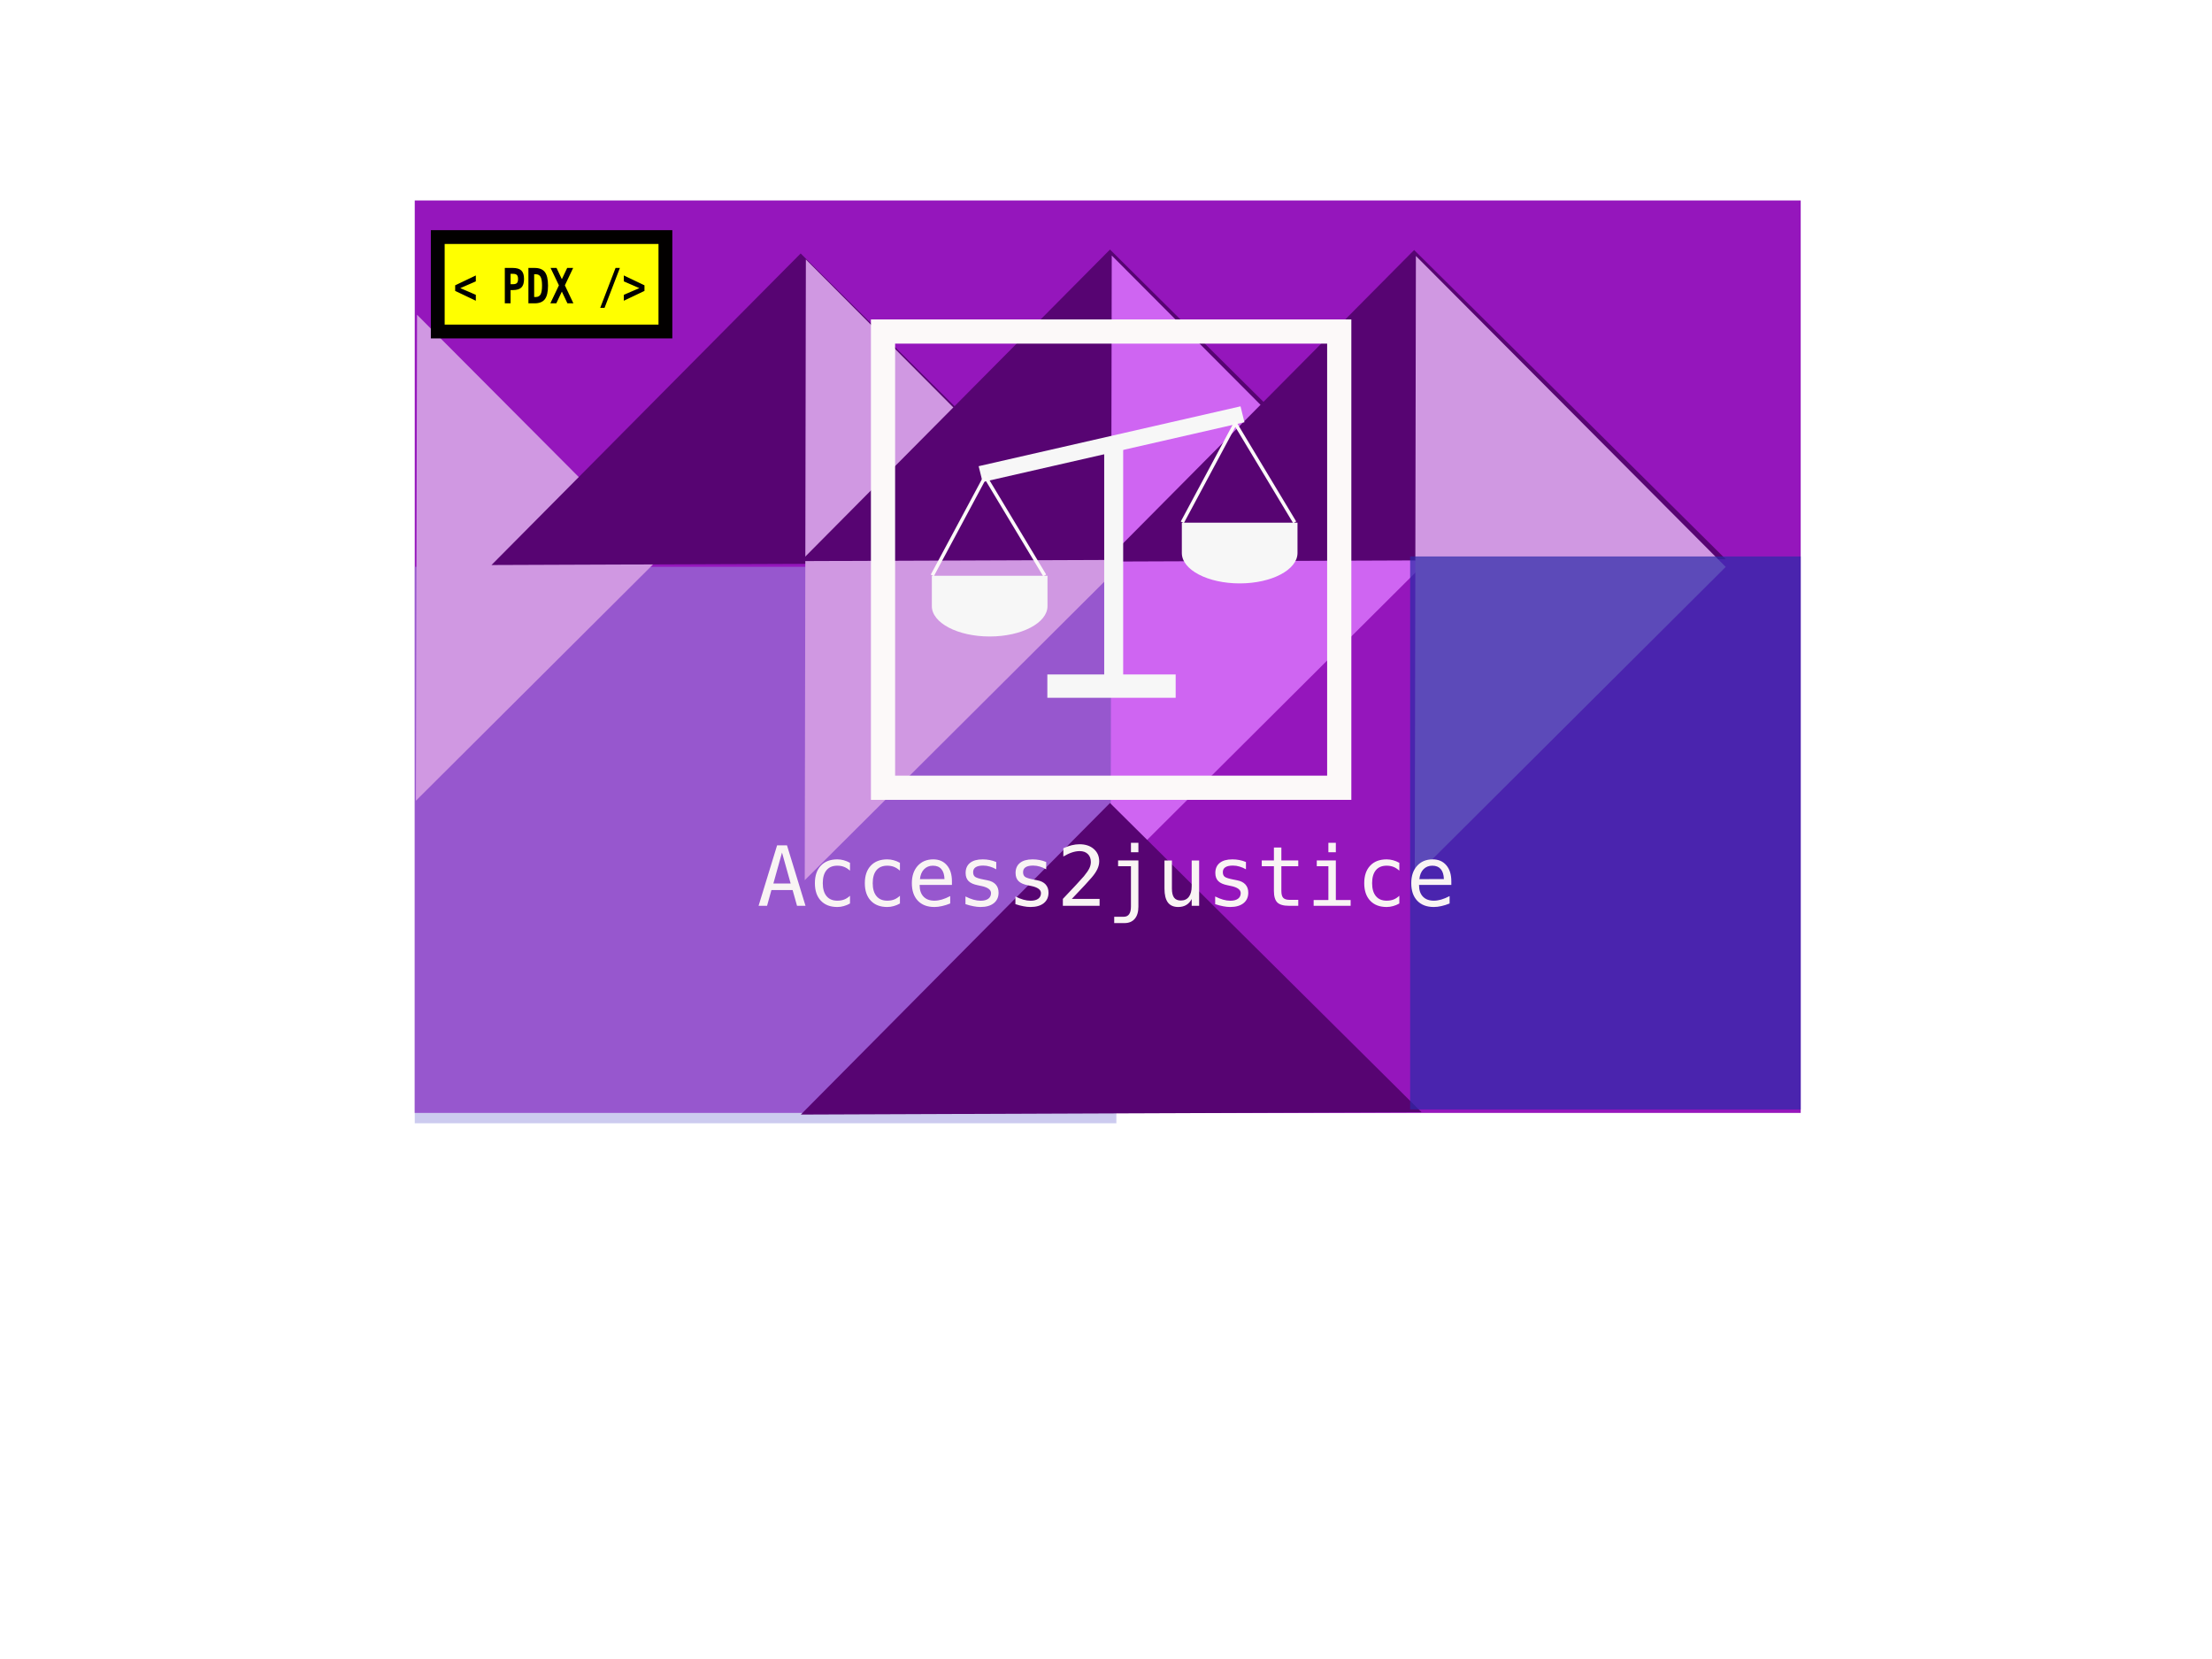
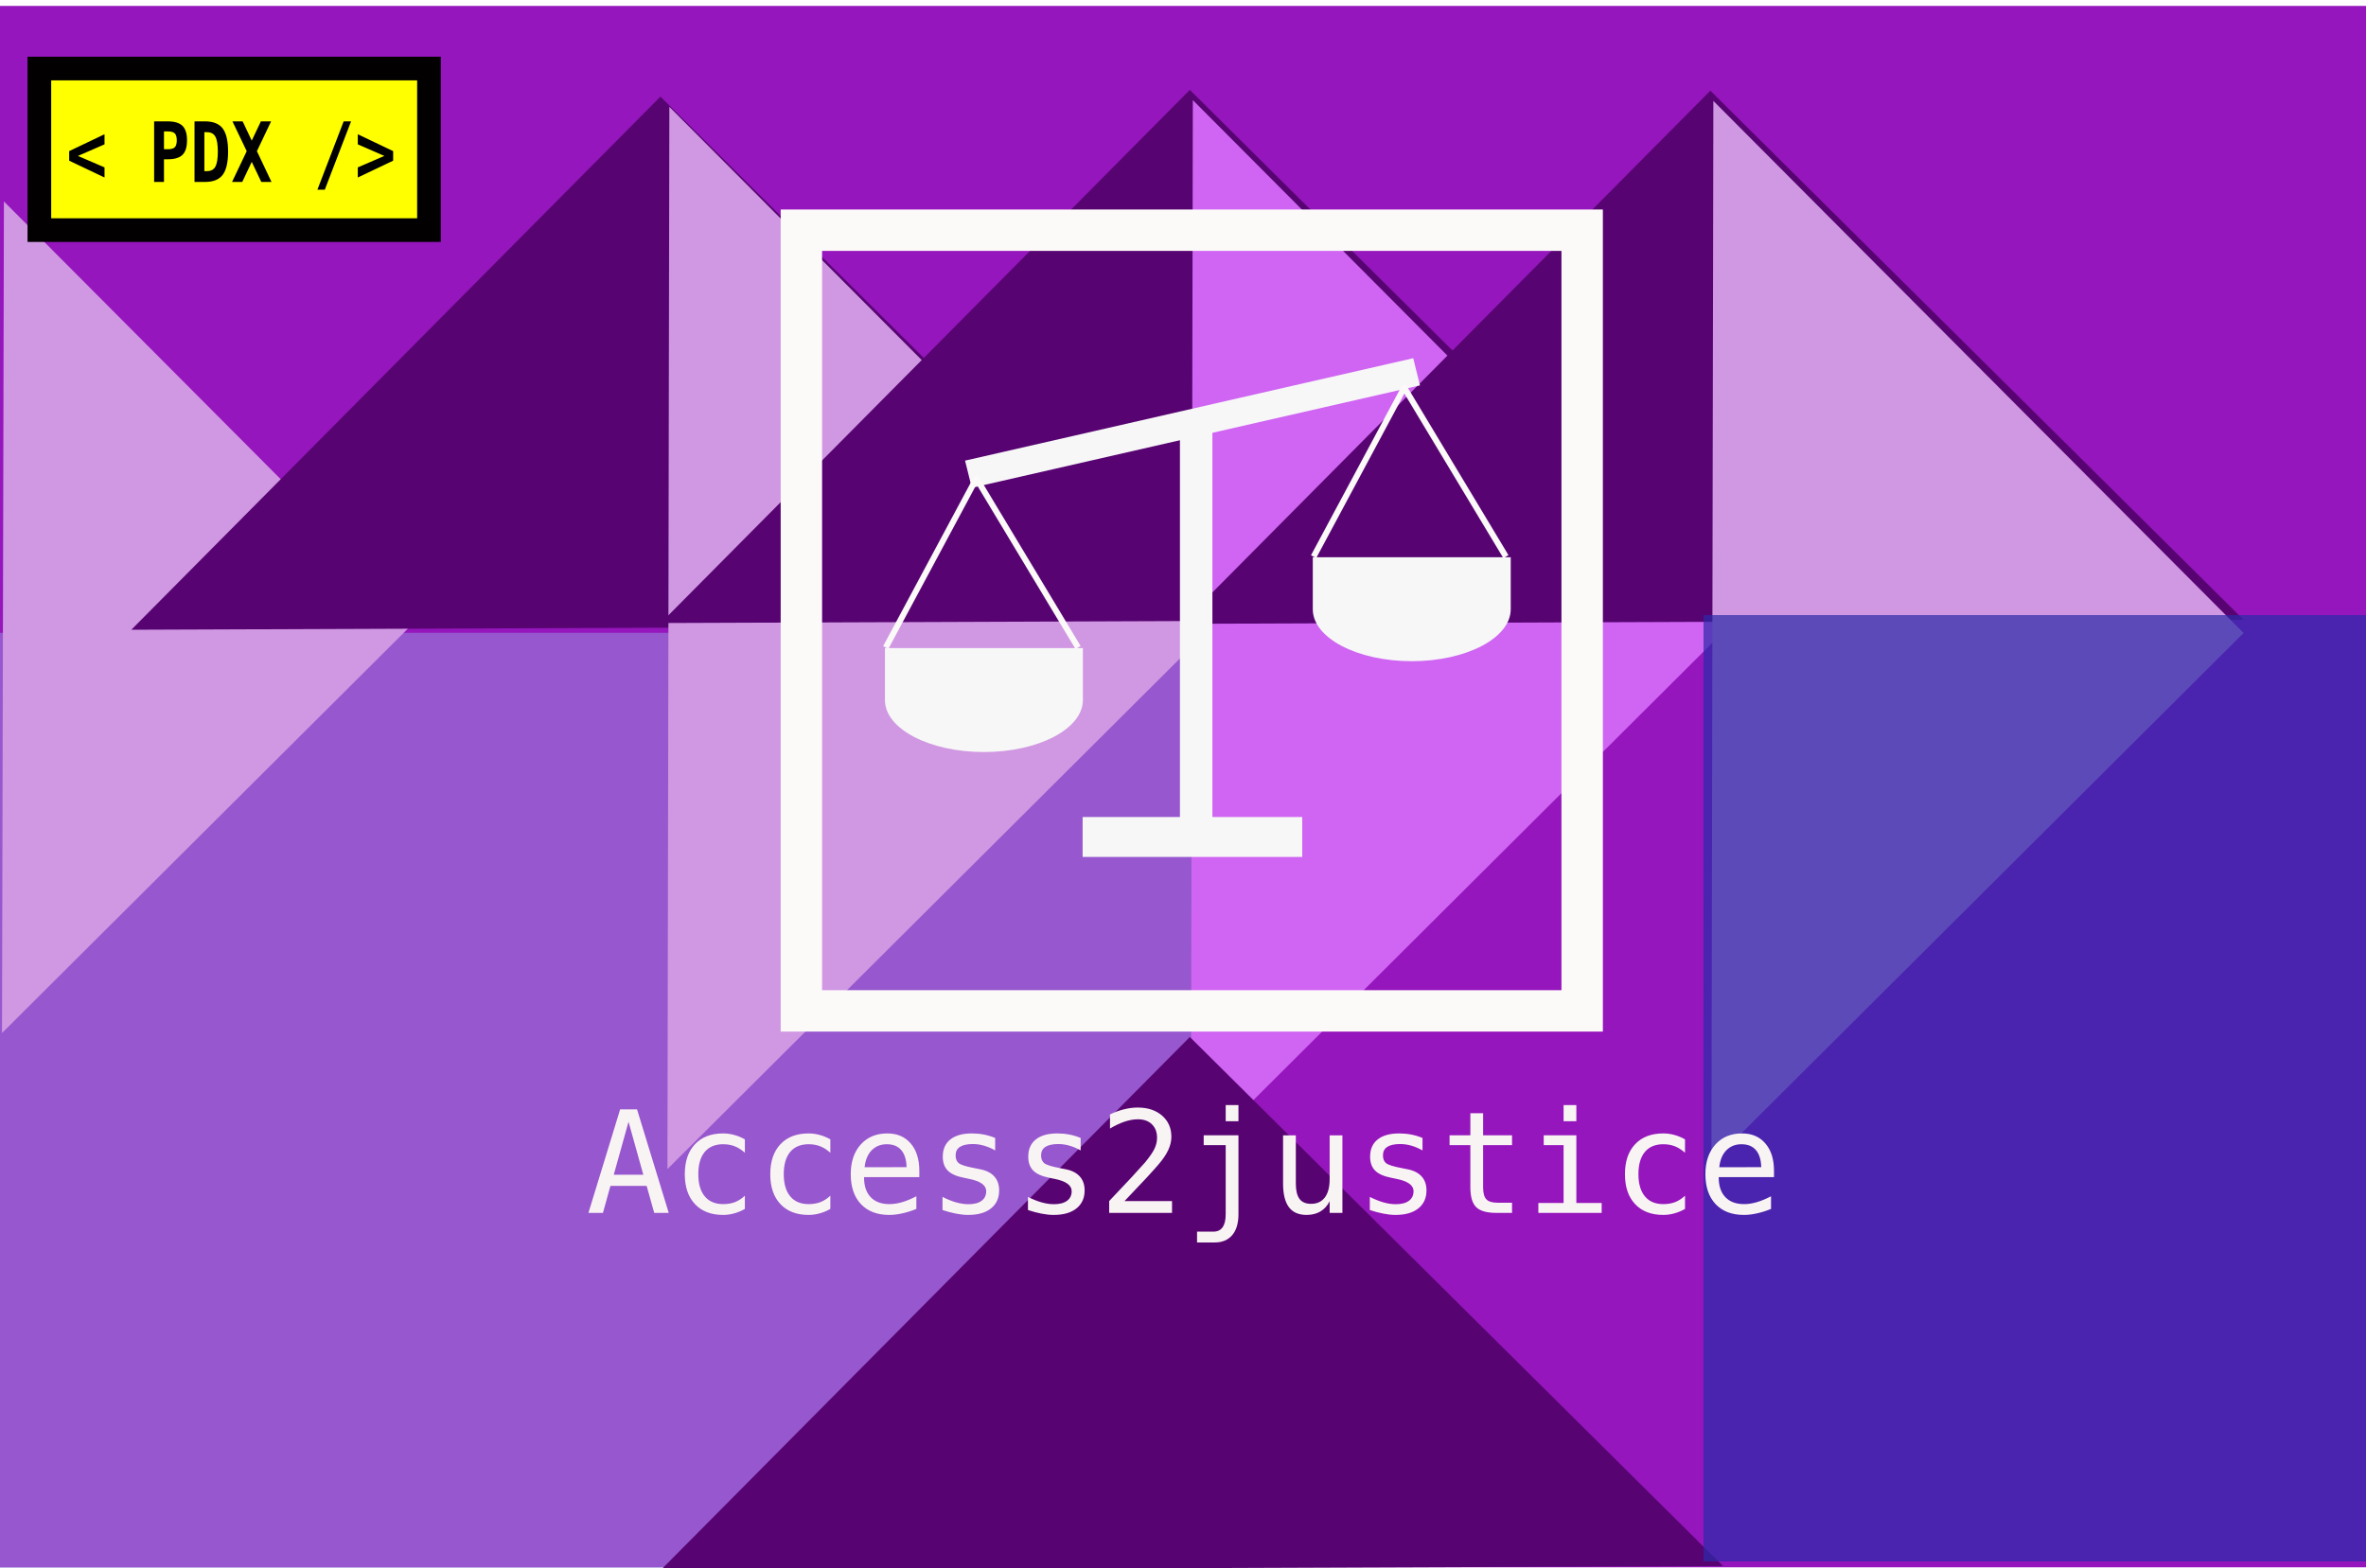
- <svg xmlns="http://www.w3.org/2000/svg" width="640" height="480">
-   <g>
-     <rect stroke="#000000" stroke-opacity="0" fill="#9516bc" stroke-width="5" x="120" y="58" width="401" height="264" id="svg_1" />
-     <rect stroke="#000000" fill-opacity="0.5" id="svg_15" height="161" width="203" y="164" x="120" stroke-opacity="0" stroke-linecap="null" stroke-linejoin="null" stroke-dasharray="null" stroke-width="5" fill="#9a98e0" />
-     <path stroke="#000000" id="svg_34" transform="rotate(-134.8965 120.4997,161.3642) " d="m70.813,211.101l0,-99.473l99.373,99.473l-99.373,0z" stroke-opacity="0" stroke-linecap="null" stroke-linejoin="null" stroke-dasharray="null" stroke-width="5" fill="#d098e2" />
-     <path id="svg_28" transform="rotate(134.7805 231.9998,163.1353) " stroke="#000000" d="m168.5,226.635l0,-127l127,127l-127,0z" stroke-opacity="0" stroke-linecap="null" stroke-linejoin="null" stroke-dasharray="null" stroke-width="5" fill="#570472" />
-     <path id="svg_29" transform="rotate(-134.8965 232.9998,164.8642) " stroke="#000000" d="m169.5,228.364l0,-127l127,127l-127,0z" stroke-opacity="0" stroke-linecap="null" stroke-linejoin="null" stroke-dasharray="null" stroke-width="5" fill="#d098e2" />
-     <path transform="rotate(134.7805 321.5,162) " id="svg_26" stroke="#000000" d="m258,225.5l0,-127l127,127l-127,0z" stroke-opacity="0" stroke-linecap="null" stroke-linejoin="null" stroke-dasharray="null" stroke-width="5" fill="#570472" />
-     <path id="svg_27" transform="rotate(-134.8965 321.5,163.7289) " stroke="#000000" d="m258,227.229l0,-127l127,127l-127,0z" stroke-opacity="0" stroke-linecap="null" stroke-linejoin="null" stroke-dasharray="null" stroke-width="5" fill="#cf65f2" />
-     <path id="svg_31" transform="rotate(134.7805 409.4998,162.1353) " stroke="#000000" d="m346,225.635l0,-127l127,127l-127,0z" stroke-opacity="0" stroke-linecap="null" stroke-linejoin="null" stroke-dasharray="null" stroke-width="5" fill="#570472" />
-     <path stroke="#000000" id="svg_35" transform="rotate(134.7805 321.4998,322.1353) " d="m258,385.635l0,-127l127,127l-127,0z" stroke-opacity="0" stroke-linecap="null" stroke-linejoin="null" stroke-dasharray="null" stroke-width="5" fill="#570472" />
-     <path id="svg_30" transform="rotate(-134.8965 409.4998,163.8642) " stroke="#000000" d="m346,227.364l0,-127l127,127l-127,0z" stroke-opacity="0" stroke-linecap="null" stroke-linejoin="null" stroke-dasharray="null" stroke-width="5" fill="#d098e2" />
-     <rect stroke="#000000" id="svg_33" fill-opacity="0.7" height="160" width="113" y="161" x="408" stroke-opacity="0" stroke-linecap="null" stroke-linejoin="null" stroke-dasharray="null" stroke-width="5" fill="#2c2aa8" />
-     <rect stroke="#fcf9f9" fill-opacity="0" id="svg_39" height="132" width="132" y="95.922" x="255.484" stroke-linecap="null" stroke-linejoin="null" stroke-dasharray="null" stroke-width="7" fill="#000000" />
-     <rect id="svg_46" height="0" width="1" y="210" x="45" stroke-linecap="null" stroke-linejoin="null" stroke-dasharray="null" stroke-width="7" stroke="#f9f9f9" fill="#000000" />
+ <svg xmlns="http://www.w3.org/2000/svg" width="400" height="265">
+   <g class="layer">
+     <rect fill="#9516bc" height="264" id="svg_1" stroke="#000000" stroke-opacity="0" stroke-width="5" width="401" x="0" y="1" />
+     <rect fill="#9a98e0" fill-opacity="0.5" height="161" id="svg_15" stroke="#000000" stroke-dasharray="null" stroke-linecap="null" stroke-linejoin="null" stroke-opacity="0" stroke-width="5" width="203" x="0" y="107" />
+     <path d="m-49.187,154.101l0,-99.473l99.373,99.473l-99.373,0z" fill="#d098e2" id="svg_34" stroke="#000000" stroke-dasharray="null" stroke-linecap="null" stroke-linejoin="null" stroke-opacity="0" stroke-width="5" transform="rotate(-134.897 0.499732 104.364)" />
+     <path d="m48.5,169.635l0,-127l127,127l-127,0z" fill="#570472" id="svg_28" stroke="#000000" stroke-dasharray="null" stroke-linecap="null" stroke-linejoin="null" stroke-opacity="0" stroke-width="5" transform="rotate(134.78 112 106.135)" />
+     <path d="m49.5,171.364l0,-127l127,127l-127,0z" fill="#d098e2" id="svg_29" stroke="#000000" stroke-dasharray="null" stroke-linecap="null" stroke-linejoin="null" stroke-opacity="0" stroke-width="5" transform="rotate(-134.897 113 107.864)" />
+     <path d="m138,168.5l0,-127l127,127l-127,0z" fill="#570472" id="svg_26" stroke="#000000" stroke-dasharray="null" stroke-linecap="null" stroke-linejoin="null" stroke-opacity="0" stroke-width="5" transform="rotate(134.78 201.5 105)" />
+     <path d="m138,170.229l0,-127l127,127l-127,0z" fill="#cf65f2" id="svg_27" stroke="#000000" stroke-dasharray="null" stroke-linecap="null" stroke-linejoin="null" stroke-opacity="0" stroke-width="5" transform="rotate(-134.897 201.5 106.729)" />
+     <path d="m226,168.635l0,-127l127,127l-127,0z" fill="#570472" id="svg_31" stroke="#000000" stroke-dasharray="null" stroke-linecap="null" stroke-linejoin="null" stroke-opacity="0" stroke-width="5" transform="rotate(134.78 289.5 105.135)" />
+     <path d="m138,328.635l0,-127l127,127l-127,0z" fill="#570472" id="svg_35" stroke="#000000" stroke-dasharray="null" stroke-linecap="null" stroke-linejoin="null" stroke-opacity="0" stroke-width="5" transform="rotate(134.78 201.5 265.135)" />
+     <path d="m226,170.364l0,-127l127,127l-127,0z" fill="#d098e2" id="svg_30" stroke="#000000" stroke-dasharray="null" stroke-linecap="null" stroke-linejoin="null" stroke-opacity="0" stroke-width="5" transform="rotate(-134.897 289.5 106.864)" />
+     <rect fill="#2c2aa8" fill-opacity="0.7" height="160" id="svg_33" stroke="#000000" stroke-dasharray="null" stroke-linecap="null" stroke-linejoin="null" stroke-opacity="0" stroke-width="5" width="113" x="288" y="104" />
+     <rect fill="#000000" fill-opacity="0" height="132" id="svg_39" stroke="#fcf9f9" stroke-dasharray="null" stroke-linecap="null" stroke-linejoin="null" stroke-width="7" width="132" x="135.484" y="38.922" />
+     <rect fill="#000000" height="0" id="svg_46" stroke="#f9f9f9" stroke-dasharray="null" stroke-linecap="null" stroke-linejoin="null" stroke-width="7" width="1" x="44" y="210" />
    <g id="svg_71">
-       <rect stroke="#000000" transform="matrix(0.7581567,-0.1732658,0.180516,0.727706,45.41948,90.2043) " id="svg_48" height="6.312" width="99.938" y="128.757" x="282.911" stroke-opacity="0" stroke-linecap="null" stroke-linejoin="null" stroke-dasharray="null" fill="#f7f7f7" />
-       <path stroke="#000000" id="svg_57" d="m375.406,151.223l0,8.787l0,0c0,4.853 -7.491,8.787 -16.732,8.787c-9.241,0 -16.732,-3.934 -16.732,-8.787l0,-8.787l33.463,0z" stroke-opacity="0" stroke-linecap="null" stroke-linejoin="null" stroke-dasharray="null" stroke-width="null" fill="#f7f7f7" />
-       <line stroke="#fcf9f9" id="svg_58" y2="122.189" x2="357.197" y1="151.121" x1="374.594" stroke-linecap="null" stroke-linejoin="null" stroke-dasharray="null" stroke-width="null" fill="none" />
-       <line stroke="#fcf9f9" id="svg_59" y2="122.913" x2="357.197" y1="151.121" x1="342.081" stroke-linecap="null" stroke-linejoin="null" stroke-dasharray="null" stroke-width="null" fill="none" />
-       <path stroke="#000000" id="svg_61" d="m303.073,166.582l0,8.787l0,0c0,4.853 -7.491,8.787 -16.732,8.787c-9.241,0 -16.732,-3.934 -16.732,-8.787l0,-8.787l33.463,0z" stroke-opacity="0" stroke-linecap="null" stroke-linejoin="null" stroke-dasharray="null" stroke-width="null" fill="#f7f7f7" />
-       <line stroke="#fcf9f9" id="svg_62" y2="137.548" x2="284.863" y1="166.479" x1="302.26" stroke-linecap="null" stroke-linejoin="null" stroke-dasharray="null" stroke-width="null" fill="none" />
-       <line stroke="#fcf9f9" id="svg_63" y2="138.271" x2="284.863" y1="166.479" x1="269.748" stroke-linecap="null" stroke-linejoin="null" stroke-dasharray="null" stroke-width="null" fill="none" />
-       <rect stroke="#000000" stroke-opacity="0" id="svg_65" height="70.875" width="5.484" y="127.641" x="319.484" stroke-linecap="null" stroke-linejoin="null" stroke-dasharray="null" stroke-width="0" fill="#f7f7f7" />
-       <rect id="svg_69" height="6.75" width="37.125" y="195.141" x="303.031" stroke-opacity="0" stroke-linecap="null" stroke-linejoin="null" stroke-dasharray="null" stroke-width="0" stroke="#000000" fill="#f7f7f7" />
+       <rect fill="#f7f7f7" height="6.312" id="svg_48" stroke="#000000" stroke-dasharray="null" stroke-linecap="null" stroke-linejoin="null" stroke-opacity="0" transform="matrix(0.758157 -0.173266 0.180516 0.727706 45.4195 90.2043)" width="99.938" x="150.773" y="18.967" />
+       <path d="m255.406,94.223l0,8.787l0,0c0,4.853 -7.491,8.787 -16.732,8.787c-9.241,0 -16.732,-3.934 -16.732,-8.787l0,-8.787l33.463,0z" fill="#f7f7f7" id="svg_57" stroke="#000000" stroke-dasharray="null" stroke-linecap="null" stroke-linejoin="null" stroke-opacity="0" stroke-width="null" />
+       <line fill="none" id="svg_58" stroke="#fcf9f9" stroke-dasharray="null" stroke-linecap="null" stroke-linejoin="null" stroke-width="null" x1="254.594" x2="237.197" y1="94.121" y2="65.189" />
+       <line fill="none" id="svg_59" stroke="#fcf9f9" stroke-dasharray="null" stroke-linecap="null" stroke-linejoin="null" stroke-width="null" x1="222.081" x2="237.197" y1="94.121" y2="65.913" />
+       <path d="m183.073,109.582l0,8.787l0,0c0,4.853 -7.491,8.787 -16.732,8.787c-9.241,0 -16.732,-3.934 -16.732,-8.787l0,-8.787l33.463,0z" fill="#f7f7f7" id="svg_61" stroke="#000000" stroke-dasharray="null" stroke-linecap="null" stroke-linejoin="null" stroke-opacity="0" stroke-width="null" />
+       <line fill="none" id="svg_62" stroke="#fcf9f9" stroke-dasharray="null" stroke-linecap="null" stroke-linejoin="null" stroke-width="null" x1="182.26" x2="164.863" y1="109.479" y2="80.548" />
+       <line fill="none" id="svg_63" stroke="#fcf9f9" stroke-dasharray="null" stroke-linecap="null" stroke-linejoin="null" stroke-width="null" x1="149.748" x2="164.863" y1="109.479" y2="81.271" />
+       <rect fill="#f7f7f7" height="70.875" id="svg_65" stroke="#000000" stroke-dasharray="null" stroke-linecap="null" stroke-linejoin="null" stroke-opacity="0" stroke-width="0" width="5.484" x="199.484" y="70.641" />
+       <rect fill="#f7f7f7" height="6.75" id="svg_69" stroke="#000000" stroke-dasharray="null" stroke-linecap="null" stroke-linejoin="null" stroke-opacity="0" stroke-width="0" width="37.125" x="183.031" y="138.141" />
    </g>
-     <text xml:space="preserve" text-anchor="middle" font-family="Monospace" font-size="24" id="svg_72" y="262.078" x="320.188" stroke-opacity="0" stroke-linecap="null" stroke-linejoin="null" stroke-dasharray="null" stroke-width="0" stroke="#000000" fill="#f9f4f4">Access2justice</text>
+     <text fill="#f9f4f4" font-family="Monospace" font-size="24" id="svg_72" stroke="#000000" stroke-dasharray="null" stroke-linecap="null" stroke-linejoin="null" stroke-opacity="0" stroke-width="0" text-anchor="middle" x="200.188" xml:space="preserve" y="205.078">Access2justice</text>
    <g id="svg_73">
-       <rect stroke="#020000" transform="rotate(90 159.589,82.25) " id="svg_16" height="65.868" width="27.322" y="49.316" x="145.928" stroke-linecap="null" stroke-linejoin="null" stroke-dasharray="null" stroke-width="4" fill="#ffff00" />
-       <text stroke="#020000" transform="matrix(0.4824212,0,0,0.5852757,58.18539,140.9385) " font-weight="bold" xml:space="preserve" text-anchor="middle" font-family="Monospace" font-size="24" id="svg_36" y="-90.854" x="209.139" stroke-linecap="null" stroke-linejoin="null" stroke-dasharray="null" stroke-width="0" fill="#000000">&lt; PDX /&gt;</text>
+       <rect fill="#ffff00" height="65.868" id="svg_16" stroke="#020000" stroke-dasharray="null" stroke-linecap="null" stroke-linejoin="null" stroke-width="4" transform="rotate(90 39.589 25.25)" width="27.322" x="25.928" y="-7.684" />
+       <text fill="#000000" font-family="Monospace" font-size="24" font-weight="bold" id="svg_36" stroke="#020000" stroke-dasharray="null" stroke-linecap="null" stroke-linejoin="null" stroke-width="0" text-anchor="middle" transform="matrix(0.482421 0 0 0.585276 -60.8146 83.9385)" x="207.066" xml:space="preserve" y="-90.854">&lt; PDX /&gt;</text>
    </g>
  </g>
</svg>
